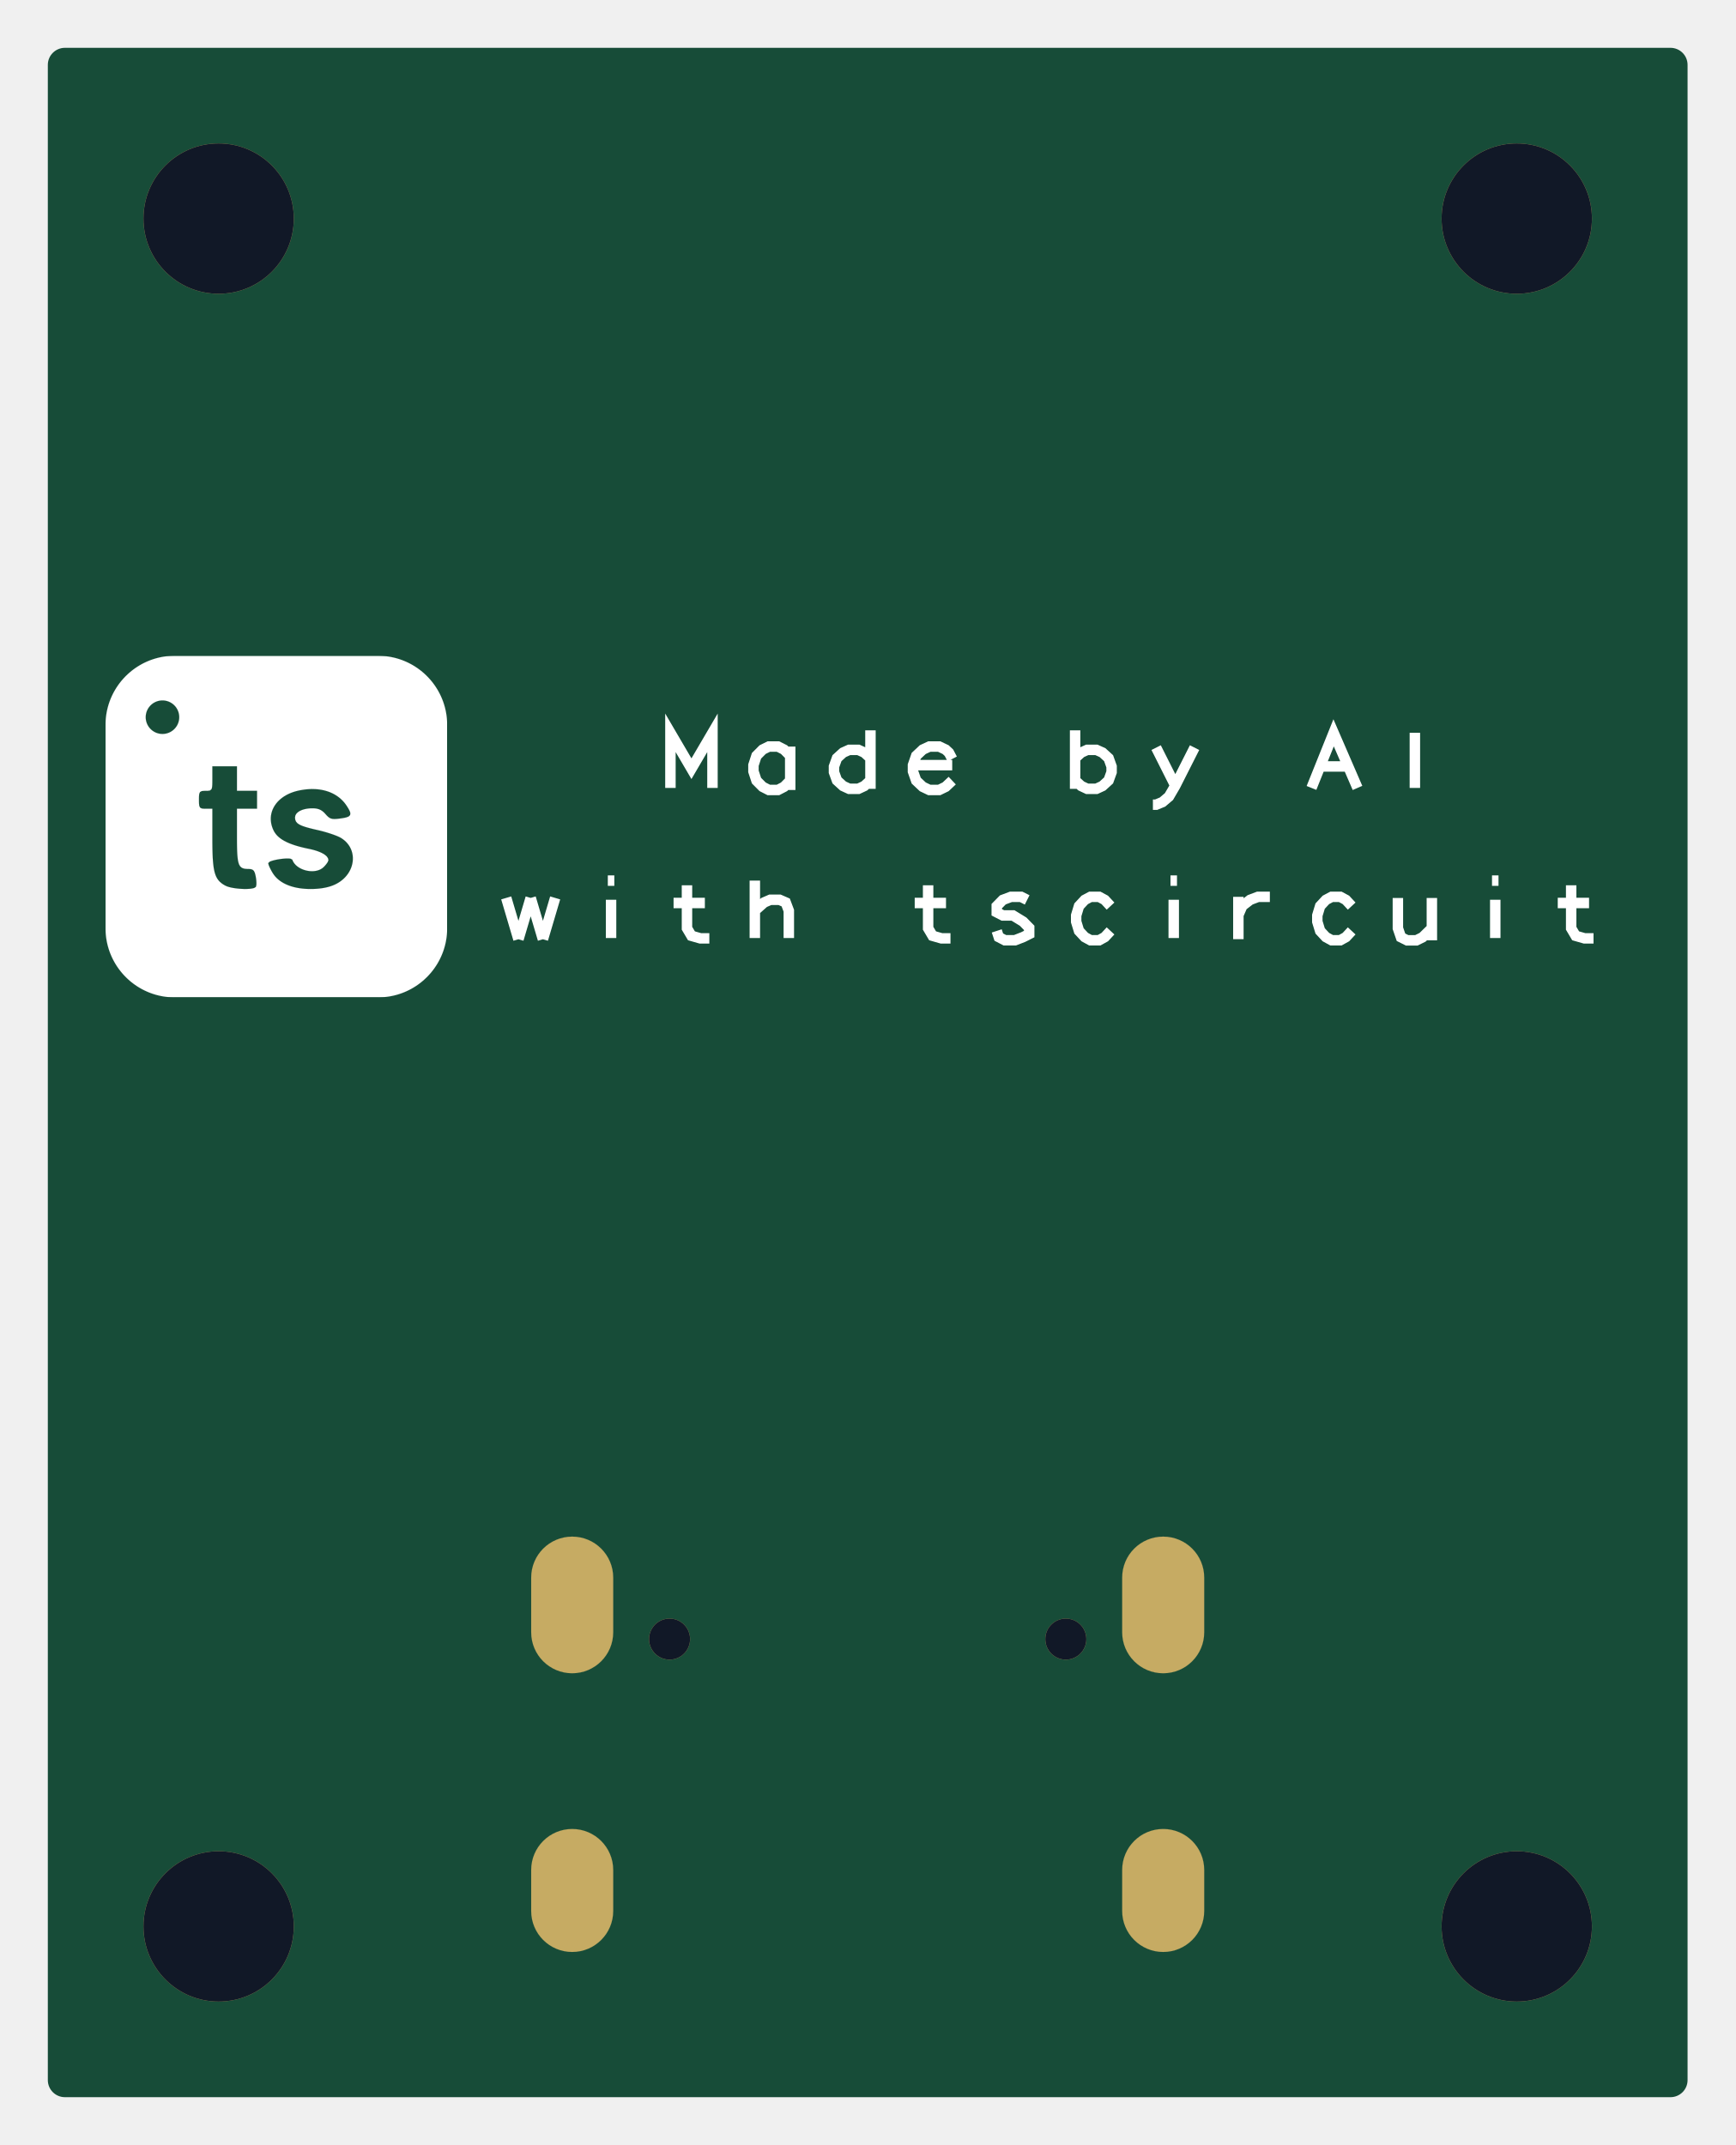
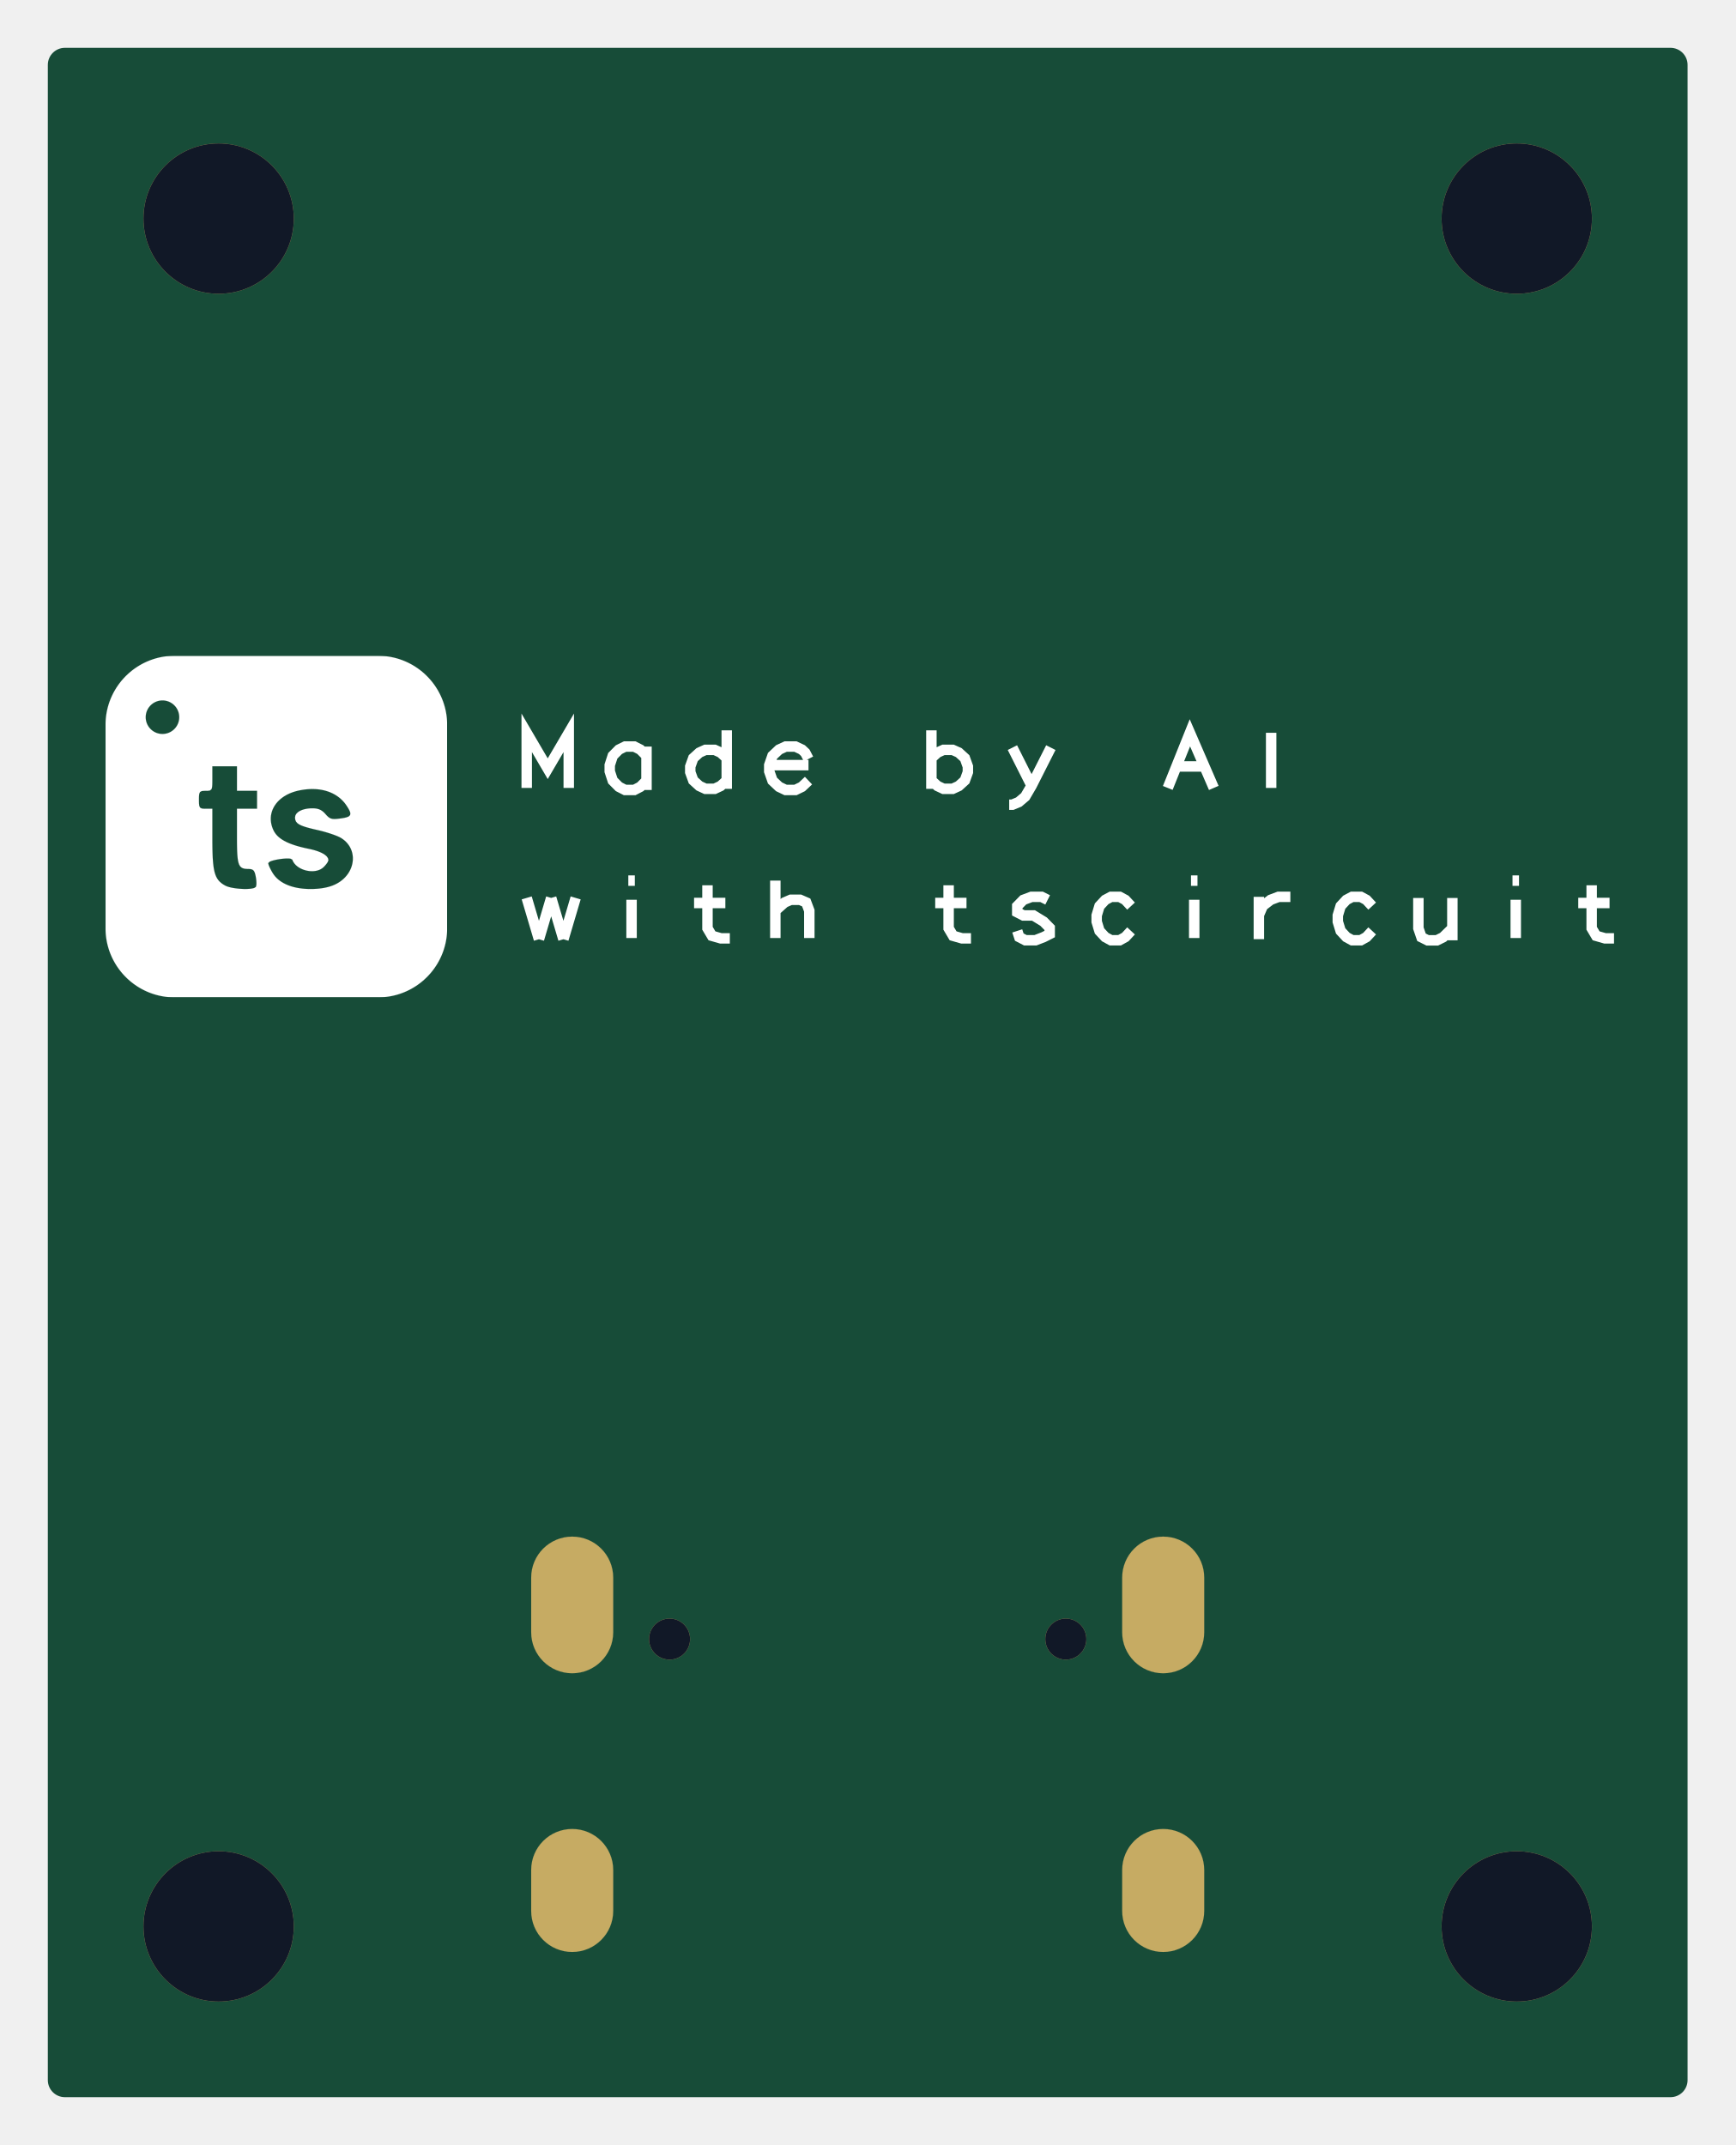
<svg xmlns="http://www.w3.org/2000/svg" xmlns:xlink="http://www.w3.org/1999/xlink" viewBox="-12700 -15700 25400 31400">
  <rect x="-12000" y="-15000" width="24000" height="30000" rx="250" fill="#174c38" />
  <g transform="scale(-1 1)">
    <g color="#c6ab63">
      <defs>
        <circle cx="0" cy="0" r="300" id="button-B_Mask-gbr_pad-11" />
        <rect x="-599.999" y="-899.998" width="1199.998" height="1799.996" rx="599.999" ry="599.999" id="button-B_Mask-gbr_pad-12" />
        <rect x="-599.999" y="-999.998" width="1199.998" height="1999.996" rx="599.999" ry="599.999" id="button-B_Mask-gbr_pad-14" />
        <circle cx="0" cy="0" r="1100" id="button-B_Mask-gbr_pad-20" />
      </defs>
      <g transform="scale(1,-1)" fill="currentColor" stroke="currentColor">
        <use xlink:href="#button-B_Mask-gbr_pad-11" x="-2899.918" y="-8294.433" />
        <use xlink:href="#button-B_Mask-gbr_pad-11" x="2899.918" y="-8294.433" />
        <use xlink:href="#button-B_Mask-gbr_pad-12" x="4325.112" y="-11974.131" />
        <use xlink:href="#button-B_Mask-gbr_pad-14" x="4325.112" y="-7794.307" />
        <use xlink:href="#button-B_Mask-gbr_pad-14" x="-4325.112" y="-7794.307" />
        <use xlink:href="#button-B_Mask-gbr_pad-12" x="-4325.112" y="-11974.131" />
        <use xlink:href="#button-B_Mask-gbr_pad-20" x="-9500" y="-12500" />
        <use xlink:href="#button-B_Mask-gbr_pad-20" x="-9500" y="12500" />
        <use xlink:href="#button-B_Mask-gbr_pad-20" x="9500" y="-12500" />
        <use xlink:href="#button-B_Mask-gbr_pad-20" x="9500" y="12500" />
      </g>
    </g>
    <g color="white">
      <defs>
        <mask id="button-B_SilkScreen-gbr_clear-1" fill="#000" stroke="#000">
          <g>
            <rect x="6155.4" y="1100" width="5000" height="5000" fill="#fff" />
            <path d="M 10567.165 5201.307 10566.64 5217.337 10565.068 5233.299 10562.455 5249.123 10558.813 5264.743 10554.157 5280.091 10548.508 5295.102 10541.888 5309.711 10534.328 5323.856 10525.858 5337.476 10516.516 5350.513 10506.341 5362.912 10495.377 5374.618 10483.671 5385.582 10471.273 5395.757 10458.236 5405.099 10444.616 5413.568 10430.471 5421.129 10415.862 5427.748 10400.851 5433.398 10385.503 5438.054 10369.883 5441.696 10354.058 5444.308 10338.097 5445.88 10322.067 5446.405 10306.036 5445.88 10290.075 5444.308 10274.25 5441.696 10258.631 5438.054 10243.282 5433.398 10228.272 5427.748 10213.663 5421.129 10199.518 5413.568 10185.897 5405.099 10172.86 5395.757 10160.462 5385.582 10148.756 5374.618 10137.792 5362.912 10127.617 5350.513 10118.275 5337.476 10109.806 5323.856 10102.245 5309.711 10095.626 5295.102 10089.976 5280.091 10085.32 5264.743 10081.678 5249.123 10079.065 5233.299 10077.493 5217.337 10076.969 5201.307 10077.493 5185.277 10079.065 5169.315 10081.678 5153.491 10085.32 5137.871 10089.976 5122.523 10095.626 5107.512 10102.245 5092.903 10109.806 5078.758 10118.275 5065.138 10127.617 5052.101 10137.792 5039.703 10148.756 5027.997 10160.462 5017.033 10172.86 5006.858 10185.897 4997.516 10199.518 4989.046 10213.663 4981.485 10228.272 4974.866 10243.282 4969.216 10258.631 4964.561 10274.25 4960.919 10290.075 4958.306 10306.036 4956.734 10322.067 4956.209 10338.097 4956.734 10354.058 4958.306 10369.883 4960.919 10385.503 4964.561 10400.851 4969.216 10415.862 4974.866 10430.471 4981.485 10444.616 4989.046 10458.236 4997.516 10471.273 5006.858 10483.671 5017.033 10495.377 5027.997 10506.341 5039.703 10516.516 5052.101 10525.858 5065.138 10534.328 5078.758 10541.888 5092.903 10548.508 5107.512 10554.157 5122.523 10558.813 5137.871 10562.455 5153.491 10565.068 5169.315 10566.64 5185.277 10567.165 5201.307" />
            <path d="M 9787.675 3992.245 9787.507 4021.216 9786.56 4050.17 9783.266 4078.932 9772.203 4105.385 9747.341 4119.195 9718.598 4122.495 9689.632 4122.964 9658.233 4123.362 9627.211 4127.643 9603.705 4147.085 9595.419 4177.227 9592.774 4208.509 9591.883 4239.899 9591.631 4271.302 9591.596 4302.706 9591.596 4482.441 9232.119 4482.441 9232.119 4122.964 8938.001 4122.964 8938.001 3861.526 9232.119 3861.526 9232.119 3459.569 9232.086 3427.381 9231.973 3395.193 9231.752 3363.006 9231.389 3330.821 9230.837 3298.638 9230.034 3266.46 9228.894 3234.293 9227.295 3202.145 9225.057 3170.036 9221.901 3138.005 9217.378 3106.14 9210.706 3074.662 9200.464 3044.18 9184.222 3016.504 9159.893 2995.725 9129.841 2984.527 9097.985 2980.143 9065.818 2979.173 9035.528 2977.742 9006.302 2970.13 8983.664 2950.474 8970.65 2923.169 8962.526 2893.95 8956.393 2864.239 8951.689 2834.881 8948.515 2805.319 8947.027 2775.626 8947.897 2745.917 8954.688 2717.19 8980.238 2701.06 9010.088 2693.78 9040.574 2689.769 9071.253 2687.64 9101.996 2686.839 9132.75 2687.096 9163.482 2688.271 9194.17 2690.299 9224.791 2693.165 9255.318 2696.905 9285.711 2701.606 9315.908 2707.431 9345.796 2714.67 9375.135 2723.869 9403.276 2736.209 9431.341 2752.578 9458.033 2771.093 9482.638 2792.293 9504.379 2816.413 9522.72 2843.21 9537.608 2872.075 9549.415 2902.338 9558.691 2933.475 9565.976 2965.14 9571.714 2997.123 9576.252 3029.299 9579.851 3061.595 9582.709 3093.965 9584.975 3126.382 9586.766 3158.828 9588.169 3191.294 9589.255 3223.772 9590.081 3256.258 9590.69 3288.748 9591.119 3321.242 9591.397 3353.737 9591.549 3386.233 9591.596 3418.729 9591.596 3861.526 9689.632 3861.526 9718.598 3861.995 9747.341 3865.295 9772.202 3879.106 9783.266 3905.559 9786.56 3934.32 9787.507 3963.274 9787.675 3992.245" />
            <path d="M 8774.482 3064.833 8753.117 3085.444 8724.39 3096.933 8694.676 3105.626 8664.539 3112.73 8634.151 3118.676 8603.588 3123.641 8572.888 3127.674 8542.074 3130.716 8511.167 3132.577 8480.209 3132.796 8449.39 3130.063 8422.825 3116.644 8410.05 3087.353 8392.542 3060.61 8371.247 3036.762 8347.03 3015.879 8320.589 2997.886 8292.455 2982.669 8263.03 2970.127 8232.622 2960.198 8201.484 2952.875 8169.838 2948.209 8137.907 2946.319 8105.94 2947.397 8074.25 2951.711 8043.26 2959.598 8013.56 2971.434 7985.951 2987.542 7961.429 3008.033 7940.478 3030.417 7921.061 3054.145 7903.716 3079.416 7892.253 3107.556 7899.725 3138.178 7918.056 3164.024 7941.843 3185.068 7968.398 3202.532 7996.526 3217.35 8025.639 3230.133 8055.418 3241.283 8085.67 3251.079 8116.272 3259.721 8147.142 3267.354 8178.22 3274.092 8209.4 3280.602 8240.496 3287.498 8271.494 3294.822 8302.376 3302.624 8333.117 3310.96 8363.689 3319.899 8394.053 3329.518 8424.162 3339.908 8453.953 3351.176 8483.345 3363.447 8512.23 3376.866 8540.466 3391.598 8567.867 3407.829 8594.187 3425.757 8619.114 3445.574 8642.263 3467.436 8663.201 3491.422 8681.492 3517.479 8696.782 3545.402 8709.446 3574.591 8719.909 3604.64 8727.974 3635.417 8733.467 3666.754 8736.238 3698.449 8736.181 3730.263 8733.243 3761.941 8727.425 3793.218 8718.789 3823.838 8707.448 3853.563 8693.557 3882.185 8677.3 3909.535 8658.882 3935.478 8638.509 3959.919 8616.391 3982.792 8592.725 4004.061 8567.699 4023.712 8541.485 4041.749 8514.24 4058.189 8486.106 4073.058 8457.213 4086.392 8427.676 4098.231 8397.596 4108.616 8367.066 4117.593 8336.168 4125.209 8305.209 4131.661 8274.069 4137.174 8242.771 4141.708 8211.342 4145.217 8179.812 4147.654 8148.216 4148.97 8116.592 4149.116 8084.987 4148.038 8053.451 4145.684 8022.044 4142 7990.829 4136.933 7959.882 4130.432 7929.284 4122.448 7899.126 4112.937 7869.506 4101.864 7840.532 4089.199 7812.315 4074.925 7784.974 4059.039 7758.628 4041.554 7733.393 4022.499 7709.385 4001.922 7686.706 3979.887 7665.449 3956.477 7645.692 3931.789 7627.492 3905.931 7611.08 3880.407 7595.579 3854.321 7581.897 3827.247 7572.542 3798.452 7575.569 3768.785 7597.05 3748 7625.093 3736.559 7654.522 3729.192 7684.37 3723.732 7714.387 3719.278 7745.076 3715.317 7775.86 3712.194 7806.766 3710.858 7837.579 3713.27 7867.025 3722.457 7892.948 3739.215 7915.442 3760.435 7936.109 3783.461 7957.23 3806.02 7980.625 3826.197 8006.606 3842.892 8034.929 3855.195 8064.819 3862.981 8095.462 3866.944 8126.348 3868.062 8157.953 3867.183 8189.451 3864.445 8220.702 3859.657 8251.509 3852.56 8281.573 3842.795 8310.404 3829.854 8337.137 3813.028 8360.146 3791.434 8376.492 3764.521 8382.449 3733.66 8379.456 3702.643 8368.101 3673.716 8347.912 3650.062 8322.467 3632.052 8294.634 3617.942 8265.682 3606.274 8236.143 3596.172 8206.265 3587.118 8176.174 3578.794 8145.944 3570.994 8115.616 3563.58 8085.22 3556.453 8054.773 3549.546 8025.176 3542.654 7995.694 3535.287 7966.324 3527.484 7937.067 3519.267 7907.928 3510.644 7878.914 3501.609 7850.04 3492.135 7821.329 3482.176 7792.824 3471.645 7764.599 3460.387 7736.814 3448.086 7709.942 3433.922 7683.401 3416.408 7658.339 3396.839 7635.007 3375.237 7613.658 3351.674 7594.534 3326.274 7577.849 3299.209 7563.782 3270.695 7552.468 3240.981 7543.992 3210.337 7538.393 3179.039 7535.666 3147.36 7535.774 3115.564 7538.648 3083.898 7544.201 3052.59 7552.33 3021.849 7562.92 2991.866 7575.847 2962.814 7590.98 2934.847 7608.185 2908.104 7627.321 2882.707 7648.244 2858.761 7670.808 2836.352 7694.863 2815.553 7720.26 2796.416 7746.852 2778.976 7774.495 2763.252 7803.047 2749.248 7833.152 2736.706 7863.935 2725.928 7895.232 2716.749 7926.919 2709.019 7958.9 2702.609 7991.099 2697.406 8023.459 2693.314 8055.932 2690.246 8088.481 2688.13 8121.075 2686.902 8153.691 2686.503 8185.111 2686.903 8216.509 2688.13 8247.861 2690.231 8279.138 2693.256 8310.304 2697.257 8341.32 2702.294 8372.136 2708.431 8402.697 2715.736 8432.933 2724.283 8462.765 2734.148 8492.097 2745.412 8520.815 2758.158 8548.788 2772.464 8575.862 2788.407 8601.86 2806.047 8626.586 2825.428 8649.827 2846.566 8671.361 2869.44 8690.968 2893.984 8708.449 2920.085 8724.603 2947.695 8739.77 2975.86 8753.837 3004.589 8766.334 3034.03 8774.482 3064.833" />
          </g>
        </mask>
      </defs>
      <g transform="scale(1,-1)" fill="currentColor" stroke="currentColor">
        <g mask="url(#button-B_SilkScreen-gbr_clear-1)">
          <path d="M 11155.4 5086.928 11154.889 5119.403 11153.353 5151.846 11150.788 5184.224 11147.191 5216.504 11142.562 5248.651 11136.901 5280.634 11130.214 5312.417 11122.505 5343.968 11113.781 5375.254 11104.051 5406.241 11093.324 5436.898 11081.613 5467.193 11068.931 5497.093 11055.291 5526.57 11040.709 5555.592 11025.202 5584.13 11008.787 5612.156 10991.481 5639.641 10973.305 5666.557 10954.277 5692.879 10934.418 5718.58 10913.749 5743.634 10892.292 5768.017 10870.069 5791.703 10847.103 5814.669 10823.417 5836.892 10799.034 5858.349 10773.98 5879.018 10748.279 5898.877 10721.957 5917.905 10695.041 5936.081 10667.556 5953.387 10639.53 5969.802 10610.992 5985.309 10581.97 5999.891 10552.493 6013.531 10522.593 6026.213 10492.298 6037.924 10461.641 6048.651 10430.654 6058.381 10399.368 6067.105 10367.817 6074.814 10336.034 6081.501 10304.051 6087.162 10271.904 6091.791 10239.624 6095.388 10207.246 6097.953 10174.803 6099.489 10142.328 6100 7168.472 6100 7135.997 6099.489 7103.554 6097.954 7071.176 6095.388 7038.896 6091.791 7006.749 6087.162 6974.766 6081.502 6942.983 6074.815 6911.432 6067.106 6880.146 6058.382 6849.158 6048.651 6818.502 6037.925 6788.207 6026.214 6758.306 6013.532 6728.83 5999.892 6699.807 5985.31 6671.269 5969.803 6643.244 5953.388 6615.758 5936.082 6588.842 5917.906 6562.52 5898.878 6536.819 5879.019 6511.764 5858.351 6487.382 5836.894 6463.696 5814.671 6440.729 5791.704 6418.506 5768.018 6397.049 5743.636 6376.381 5718.581 6356.522 5692.88 6337.494 5666.558 6319.318 5639.641 6302.012 5612.156 6285.597 5584.131 6270.09 5555.592 6255.508 5526.57 6241.869 5497.094 6229.186 5467.193 6217.475 5436.898 6206.749 5406.242 6197.019 5375.254 6188.295 5343.968 6180.586 5312.417 6173.898 5280.634 6168.238 5248.651 6163.609 5216.504 6160.012 5184.224 6157.446 5151.846 6155.911 5119.403 6155.4 5086.928 6155.4 2113.072 6155.911 2080.597 6157.446 2048.154 6160.012 2015.776 6163.609 1983.496 6168.238 1951.348 6173.898 1919.366 6180.585 1887.583 6188.294 1856.031 6197.018 1824.746 6206.748 1793.758 6217.475 1763.101 6229.185 1732.806 6241.868 1702.905 6255.507 1673.429 6270.089 1644.407 6285.596 1615.868 6302.011 1587.843 6319.316 1560.358 6337.493 1533.441 6356.521 1507.118 6376.379 1481.418 6397.048 1456.363 6418.505 1431.981 6440.728 1408.294 6463.694 1385.328 6487.381 1363.105 6511.763 1341.648 6536.818 1320.979 6562.518 1301.121 6588.841 1282.093 6615.758 1263.916 6643.243 1246.611 6671.268 1230.196 6699.807 1214.689 6728.829 1200.107 6758.305 1186.468 6788.206 1173.785 6818.501 1162.075 6849.158 1151.348 6880.146 1141.618 6911.431 1132.894 6942.983 1125.185 6974.766 1118.498 7006.748 1112.838 7038.896 1108.209 7071.176 1104.612 7103.554 1102.046 7135.997 1100.511 7168.472 1100 10142.328 1100 10174.803 1100.511 10207.246 1102.046 10239.624 1104.612 10271.904 1108.209 10304.051 1112.838 10336.034 1118.498 10367.817 1125.186 10399.368 1132.895 10430.654 1141.619 10461.642 1151.349 10492.298 1162.075 10522.593 1173.786 10552.494 1186.469 10581.97 1200.108 10610.992 1214.69 10639.531 1230.197 10667.556 1246.612 10695.041 1263.918 10721.958 1282.094 10748.28 1301.122 10773.981 1320.981 10799.036 1341.649 10823.418 1363.106 10847.104 1385.329 10870.071 1408.296 10892.294 1431.982 10913.751 1456.364 10934.419 1481.419 10954.278 1507.12 10973.306 1533.442 10991.482 1560.358 11008.788 1587.844 11025.203 1615.869 11040.71 1644.407 11055.292 1673.43 11068.932 1702.906 11081.614 1732.807 11093.325 1763.102 11104.051 1793.758 11113.782 1824.746 11122.506 1856.032 11130.215 1887.583 11136.902 1919.366 11142.562 1951.349 11147.191 1983.496 11150.788 2015.776 11153.354 2048.154 11154.889 2080.597 11155.4 2113.072 11155.4 5086.928" />
        </g>
-         <path d="M 2887.29 4165.726 2887.29 4972.515 2579.62 4447.135 2271.953 4972.515 2271.953 4165.726 M 1134.103 4771.47 1134.103 4135.982 M 1134.103 4635.949 1224.228 4726.733 1313.01 4771.47 1447.524 4771.47 1537.647 4726.733 1627.77 4635.949 1672.162 4499.116 1672.162 4408.332 1627.77 4272.814 1537.647 4182.029 1447.524 4135.982 1313.01 4135.982 1224.228 4182.029 1134.103 4272.814 M -40.351 5009.122 -40.351 4152.618 M -40.351 4601.543 49.089 4683.058 137.2 4723.225 270.698 4723.225 360.141 4683.058 449.586 4601.543 493.639 4478.68 493.639 4397.163 449.586 4275.481 360.141 4193.964 270.698 4152.618 137.2 4152.618 49.089 4193.964 -40.351 4275.481 M -662.513 4499.118 -1237.177 4499.118 M -1237.177 4589.9 -1189.766 4680.685 -1140.92 4726.733 -1046.101 4771.47 -902.435 4771.47 -806.179 4726.733 -709.923 4635.951 -662.513 4499.118 -662.513 4408.332 -709.923 4272.815 -806.179 4182.029 -902.435 4135.982 -1046.101 4135.982 -1140.92 4182.029 -1237.177 4272.815 M -3035.825 5009.122 -3035.825 4152.618 M -3035.825 4601.543 -3125.268 4683.058 -3213.379 4723.225 -3346.874 4723.225 -3436.321 4683.058 -3525.765 4601.543 -3569.816 4478.68 -3569.816 4397.163 -3525.765 4275.481 -3436.321 4193.964 -3346.874 4152.618 -3213.379 4152.618 -3125.268 4193.964 -3035.825 4275.481 M -4221.784 4755.781 -4502.164 4198.444 M -4784.073 4755.781 -4502.164 4198.444 -4409.21 4039.206 -4315.498 3959.587 -4221.784 3920.352 -4174.546 3920.352 M -6495.565 4165.726 -6819.378 4972.515 -7169.009 4165.726 M -6658.876 4480.42 -6989.987 4480.42 M -8008.775 4972.515 -8008.775 4165.726" fill="none" stroke-width="153" />
-         <path d="M 5290.819 2555.781 5111.71 1950.554 M 4932.6 2555.781 5111.71 1950.554 M 4932.6 2555.781 4753.487 1950.554 M 4574.377 2555.781 4753.487 1950.554 M 3803.709 2809.122 3708.509 2809.122 M 3756.167 2528.454 3756.167 1968.288 M 2645.064 2740.556 2645.064 2111.407 2579.625 2001.006 2448.739 1963.491 2317.856 1963.491 M 2841.387 2481.199 2383.297 2481.199 M 1651.825 2809.122 1651.825 1968.288 M 1651.825 2368.41 1516.289 2489.022 1425.519 2528.458 1289.984 2528.458 1199.828 2489.022 1154.441 2368.41 1154.441 1968.288 M -884.401 2740.556 -884.401 2111.407 -949.841 2001.006 -1080.726 1963.491 -1211.61 1963.491 M -688.079 2481.199 -1146.168 2481.199 M -2334.023 2526.733 -2245.012 2571.47 -2096.661 2571.47 -1977.981 2526.733 -1888.972 2435.951 -1888.972 2345.167 -1977.981 2299.118 -2126.33 2299.118 -2274.68 2208.332 -2363.695 2117.549 -2363.695 2026.764 -2274.68 1982.029 -2155.999 1935.982 -2007.653 1935.982 -1918.642 1982.029 -1888.972 2072.815 M -3554.418 2435.951 -3470.133 2526.733 -3387.106 2571.47 -3261.307 2571.47 -3177.021 2526.733 -3092.738 2435.951 -3051.224 2299.118 -3051.224 2208.332 -3092.738 2072.815 -3177.021 1982.029 -3261.307 1935.982 -3387.106 1935.982 -3470.133 1982.029 -3554.418 2072.815 M -4431.709 2809.122 -4526.909 2809.122 M -4479.252 2528.454 -4479.252 1968.288 M -5425.409 2571.47 -5425.409 1951.653 M -5425.409 2305.835 -5483.007 2439.293 -5598.202 2527.838 -5713.396 2571.47 -5886.187 2571.47 M -7083.883 2435.951 -6999.598 2526.733 -6916.571 2571.47 -6790.772 2571.47 -6706.486 2526.733 -6622.204 2435.951 -6580.689 2299.118 -6580.689 2208.332 -6622.204 2072.815 -6706.486 1982.029 -6790.772 1935.982 -6916.571 1935.982 -6999.598 1982.029 -7083.883 2072.815 M -7760.082 2554.619 -7760.082 2111.901 -7805.468 1979.719 -7895.617 1934.805 -8031.154 1934.805 -8121.928 1979.719 -8257.467 2111.901 M -8257.467 2554.619 -8257.467 1934.805 M -9137.663 2809.122 -9232.863 2809.122 M -9185.206 2528.454 -9185.206 1968.288 M -10296.308 2740.556 -10296.308 2111.407 -10361.748 2001.006 -10492.633 1963.491 -10623.517 1963.491 M -10099.986 2481.199 -10558.075 2481.199" fill="none" stroke-width="153" />
+         <path d="M 4990.817 4165.726 4990.817 4972.515 4683.147 4447.135 4375.48 4972.515 4375.48 4165.726 M 3237.631 4771.47 3237.631 4135.982 M 3237.631 4635.949 3327.755 4726.733 3416.538 4771.47 3551.052 4771.47 3641.174 4726.733 3731.298 4635.949 3775.689 4499.116 3775.689 4408.332 3731.298 4272.814 3641.174 4182.029 3551.052 4135.982 3416.538 4135.982 3327.755 4182.029 3237.631 4272.814 M 2063.176 5009.122 2063.176 4152.618 M 2063.176 4601.543 2152.617 4683.058 2240.728 4723.225 2374.225 4723.225 2463.668 4683.058 2553.113 4601.543 2597.166 4478.68 2597.166 4397.163 2553.113 4275.481 2463.668 4193.964 2374.225 4152.618 2240.728 4152.618 2152.617 4193.964 2063.176 4275.481 M 1441.015 4499.118 866.351 4499.118 M 866.351 4589.9 913.761 4680.685 962.607 4726.733 1057.427 4771.47 1201.093 4771.47 1297.348 4726.733 1393.604 4635.951 1441.015 4499.118 1441.015 4408.332 1393.604 4272.815 1297.348 4182.029 1201.093 4135.982 1057.427 4135.982 962.607 4182.029 866.351 4272.815 M -932.298 5009.122 -932.298 4152.618 M -932.298 4601.543 -1021.741 4683.058 -1109.852 4723.225 -1243.346 4723.225 -1332.794 4683.058 -1422.238 4601.543 -1466.289 4478.68 -1466.289 4397.163 -1422.238 4275.481 -1332.794 4193.964 -1243.346 4152.618 -1109.852 4152.618 -1021.741 4193.964 -932.298 4275.481 M -2118.256 4755.781 -2398.637 4198.444 M -2680.546 4755.781 -2398.637 4198.444 -2305.683 4039.206 -2211.97 3959.587 -2118.256 3920.352 -2071.018 3920.352 M -4392.038 4165.726 -4715.851 4972.515 -5065.481 4165.726 M -4555.348 4480.42 -4886.46 4480.42 M -5905.247 4972.515 -5905.247 4165.726" fill="none" stroke-width="153" />
+         <path d="M 4990.819 2555.781 4811.71 1950.554 M 4632.6 2555.781 4811.71 1950.554 M 4632.6 2555.781 4453.487 1950.554 M 4274.377 2555.781 4453.487 1950.554 M 3503.709 2809.122 3408.509 2809.122 M 3456.167 2528.454 3456.167 1968.288 M 2345.064 2740.556 2345.064 2111.407 2279.625 2001.006 2148.739 1963.491 2017.856 1963.491 M 2541.387 2481.199 2083.297 2481.199 M 1351.825 2809.122 1351.825 1968.288 M 1351.825 2368.41 1216.289 2489.022 1125.519 2528.458 989.984 2528.458 899.828 2489.022 854.441 2368.41 854.441 1968.288 M -1184.401 2740.556 -1184.401 2111.407 -1249.841 2001.006 -1380.726 1963.491 -1511.61 1963.491 M -988.079 2481.199 -1446.168 2481.199 M -2634.023 2526.733 -2545.012 2571.47 -2396.661 2571.47 -2277.981 2526.733 -2188.972 2435.951 -2188.972 2345.167 -2277.981 2299.118 -2426.33 2299.118 -2574.68 2208.332 -2663.695 2117.549 -2663.695 2026.764 -2574.68 1982.029 -2455.999 1935.982 -2307.653 1935.982 -2218.642 1982.029 -2188.972 2072.815 M -3854.418 2435.951 -3770.133 2526.733 -3687.106 2571.47 -3561.307 2571.47 -3477.021 2526.733 -3392.738 2435.951 -3351.224 2299.118 -3351.224 2208.332 -3392.738 2072.815 -3477.021 1982.029 -3561.307 1935.982 -3687.106 1935.982 -3770.133 1982.029 -3854.418 2072.815 M -4731.709 2809.122 -4826.909 2809.122 M -4779.252 2528.454 -4779.252 1968.288 M -5725.409 2571.47 -5725.409 1951.653 M -5725.409 2305.835 -5783.007 2439.293 -5898.202 2527.838 -6013.396 2571.47 -6186.187 2571.47 M -7383.883 2435.951 -7299.598 2526.733 -7216.571 2571.47 -7090.772 2571.47 -7006.486 2526.733 -6922.204 2435.951 -6880.689 2299.118 -6880.689 2208.332 -6922.204 2072.815 -7006.486 1982.029 -7090.772 1935.982 -7216.571 1935.982 -7299.598 1982.029 -7383.883 2072.815 M -8060.082 2554.619 -8060.082 2111.901 -8105.468 1979.719 -8195.617 1934.805 -8331.154 1934.805 -8421.928 1979.719 -8557.467 2111.901 M -8557.467 2554.619 -8557.467 1934.805 M -9437.663 2809.122 -9532.863 2809.122 M -9485.206 2528.454 -9485.206 1968.288 M -10596.308 2740.556 -10596.308 2111.407 -10661.748 2001.006 -10792.633 1963.491 -10923.517 1963.491 M -10399.986 2481.199 -10858.075 2481.199" fill="none" stroke-width="153" />
      </g>
    </g>
    <g color="#111827">
      <defs>
        <circle cx="0" cy="0" r="300" id="button-drill_npth-drl_pad-10" />
        <circle cx="0" cy="0" r="1100" id="button-drill_npth-drl_pad-11" />
      </defs>
      <g transform="scale(1,-1)" fill="currentColor" stroke="currentColor">
        <use xlink:href="#button-drill_npth-drl_pad-10" x="-2899.9" y="-8294.4" />
        <use xlink:href="#button-drill_npth-drl_pad-10" x="2899.9" y="-8294.4" />
        <use xlink:href="#button-drill_npth-drl_pad-11" x="-9500" y="-12500" />
        <use xlink:href="#button-drill_npth-drl_pad-11" x="-9500" y="12500" />
        <use xlink:href="#button-drill_npth-drl_pad-11" x="9500" y="-12500" />
        <use xlink:href="#button-drill_npth-drl_pad-11" x="9500" y="12500" />
      </g>
    </g>
  </g>
</svg>
